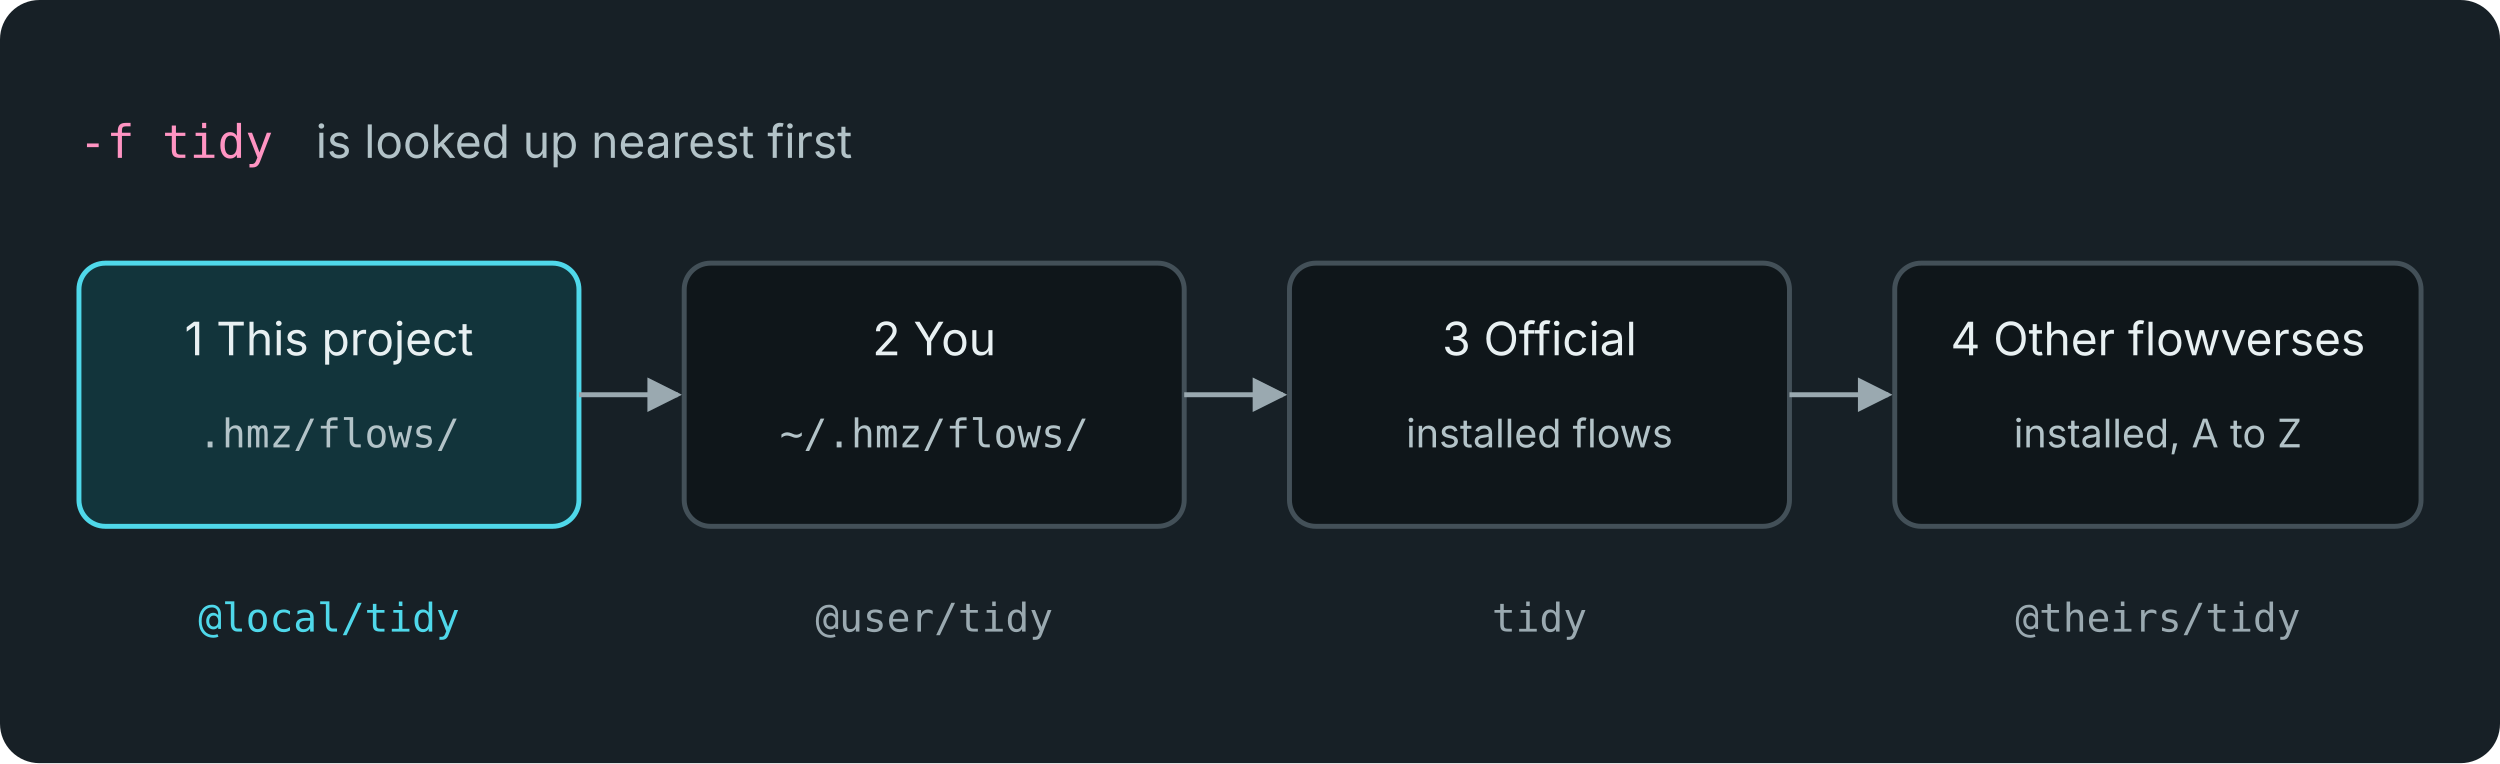
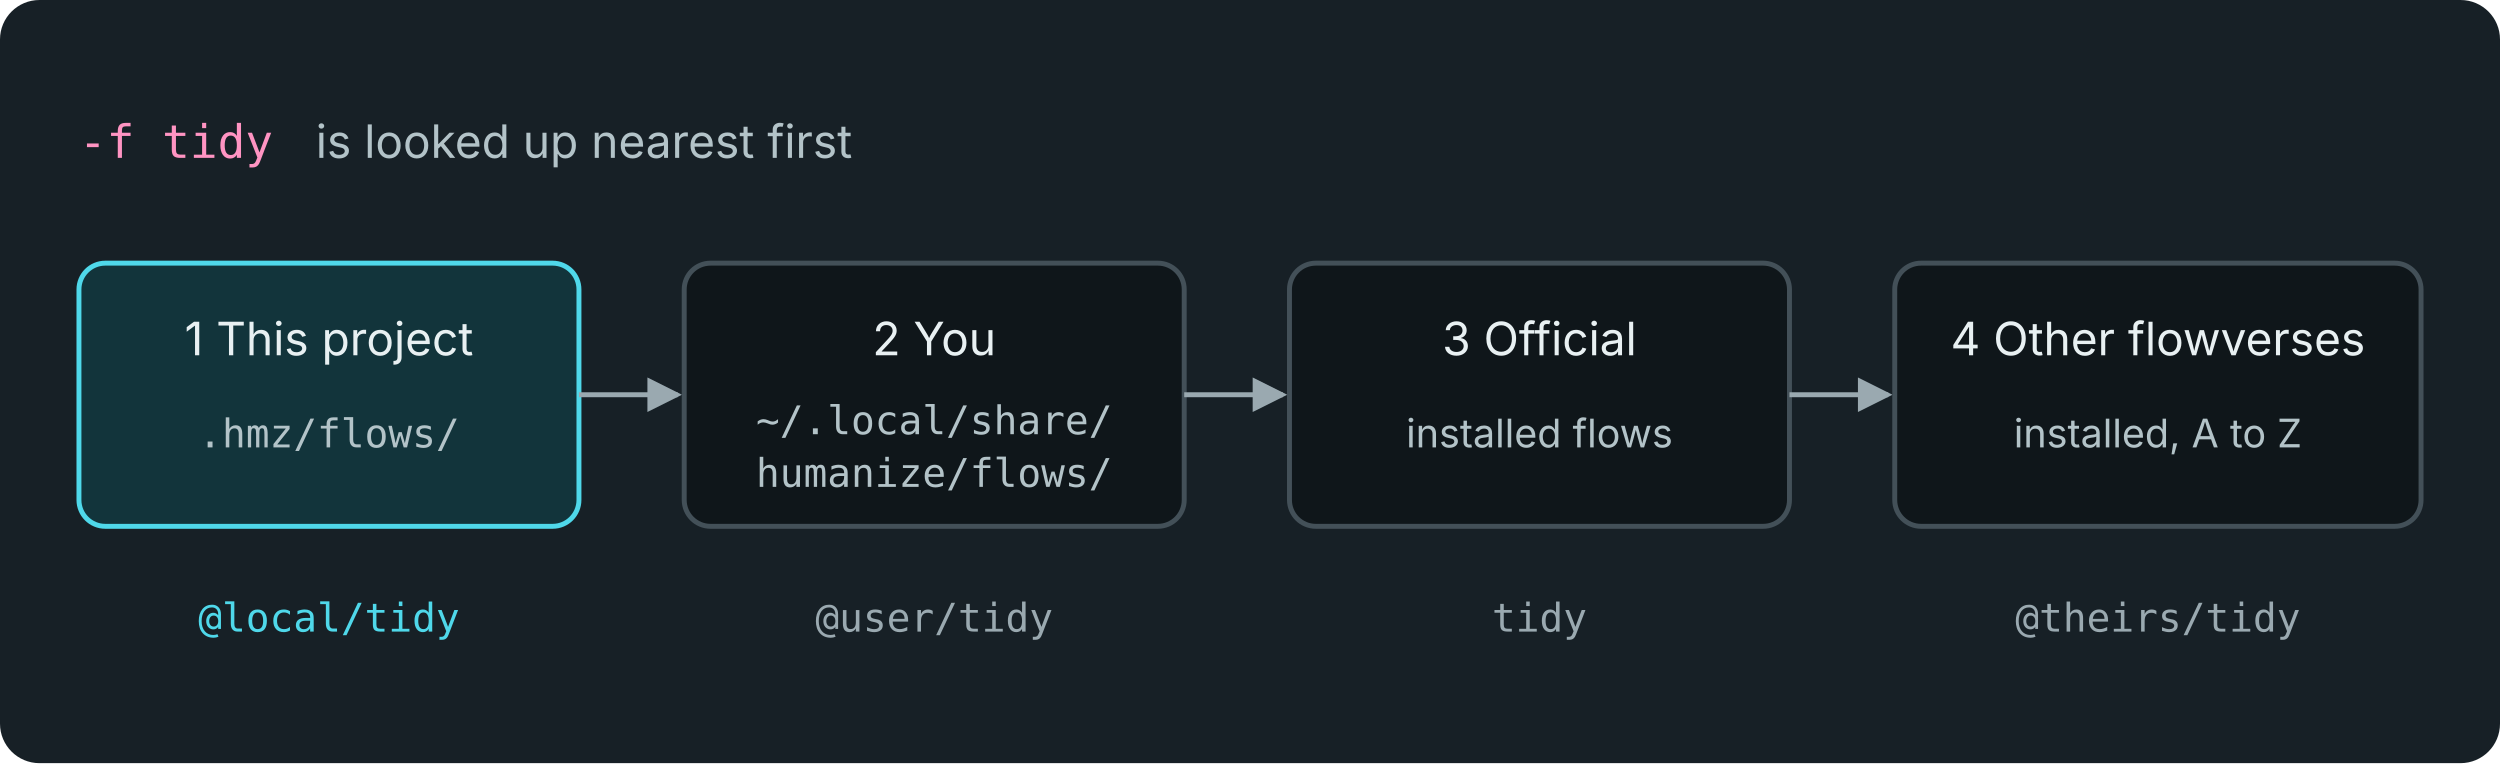
<svg xmlns="http://www.w3.org/2000/svg" viewBox="0 0 760 232" role="img">
  <rect width="760" height="232" rx="12" fill="#172026" />
  <style>
.s{animation:s1 8s infinite both}
.s2{animation-name:s2}.s3{animation-name:s3}.s4{animation-name:s4}
@keyframes s1{0%,6%{opacity:0}12%,100%{opacity:1}}
@keyframes s2{0%,24%{opacity:0}30%,100%{opacity:1}}
@keyframes s3{0%,42%{opacity:0}48%,100%{opacity:1}}
@keyframes s4{0%,60%{opacity:0}66%,100%{opacity:1}}
@media (prefers-reduced-motion: reduce){*{animation:none !important}}
</style>
  <defs>
    <marker id="a" viewBox="0 0 8 8" refX="7" refY="4" markerWidth="7" markerHeight="7" orient="auto">
      <path d="M0 0L8 4L0 8z" fill="#9aa9b0" />
    </marker>
  </defs>
  <g font-family="ui-sans-serif, system-ui, -apple-system, 'Segoe UI', sans-serif" font-size="14" fill="#e8f0f2">
    <text x="24" y="48" font-family="ui-monospace, SFMono-Regular, Menlo, Consolas, monospace" fill="#ff94c2">-f tidy</text>
    <text x="96" y="48" fill="#b3c3c8">is looked up nearest first</text>
    <g class="s">
      <rect x="24" y="80" width="152" height="80" rx="8" fill="#12343b" stroke="#4fd8ea" stroke-width="1.5" />
      <text x="100" y="108" text-anchor="middle">1  This project</text>
      <text x="100" y="136" text-anchor="middle" font-size="12" font-family="ui-monospace, SFMono-Regular, Menlo, Consolas, monospace" fill="#b3c3c8">.hmz/flows/</text>
      <text x="100" y="192" text-anchor="middle" font-size="12" font-family="ui-monospace, SFMono-Regular, Menlo, Consolas, monospace" fill="#4fd8ea">@local/tidy</text>
    </g>
    <g class="s s2">
      <path d="M176 120H206" fill="none" stroke="#9aa9b0" stroke-width="1.5" marker-end="url(#a)" />
      <rect x="208" y="80" width="152" height="80" rx="8" fill="#0f161a" stroke="#435058" stroke-width="1.5" />
      <text x="284" y="108" text-anchor="middle">2  You</text>
-       <text x="284" y="136" text-anchor="middle" font-size="12" font-family="ui-monospace, SFMono-Regular, Menlo, Consolas, monospace" fill="#b3c3c8">~/.hmz/flows/</text>
+       <text x="284" y="132" text-anchor="middle" font-size="12" font-family="ui-monospace, SFMono-Regular, Menlo, Consolas, monospace" fill="#b3c3c8">~/.local/share/</text>
+       <text x="284" y="148" text-anchor="middle" font-size="12" font-family="ui-monospace, SFMono-Regular, Menlo, Consolas, monospace" fill="#b3c3c8">humanize/flows/</text>
      <text x="284" y="192" text-anchor="middle" font-size="12" font-family="ui-monospace, SFMono-Regular, Menlo, Consolas, monospace" fill="#9aa9b0">@user/tidy</text>
    </g>
    <g class="s s3">
      <path d="M360 120H390" fill="none" stroke="#9aa9b0" stroke-width="1.5" marker-end="url(#a)" />
      <rect x="392" y="80" width="152" height="80" rx="8" fill="#0f161a" stroke="#435058" stroke-width="1.5" />
      <text x="468" y="108" text-anchor="middle">3  Official</text>
      <text x="468" y="136" text-anchor="middle" font-size="12" fill="#b3c3c8">installed flows</text>
      <text x="468" y="192" text-anchor="middle" font-size="12" font-family="ui-monospace, SFMono-Regular, Menlo, Consolas, monospace" fill="#9aa9b0">tidy</text>
    </g>
    <g class="s s4">
      <path d="M544 120H574" fill="none" stroke="#9aa9b0" stroke-width="1.5" marker-end="url(#a)" />
      <rect x="576" y="80" width="160" height="80" rx="8" fill="#0f161a" stroke="#435058" stroke-width="1.5" />
      <text x="656" y="108" text-anchor="middle">4  Other flowverses</text>
      <text x="656" y="136" text-anchor="middle" font-size="12" fill="#b3c3c8">installed, A to Z</text>
      <text x="656" y="192" text-anchor="middle" font-size="12" font-family="ui-monospace, SFMono-Regular, Menlo, Consolas, monospace" fill="#9aa9b0">@theirs/tidy</text>
    </g>
  </g>
</svg>
